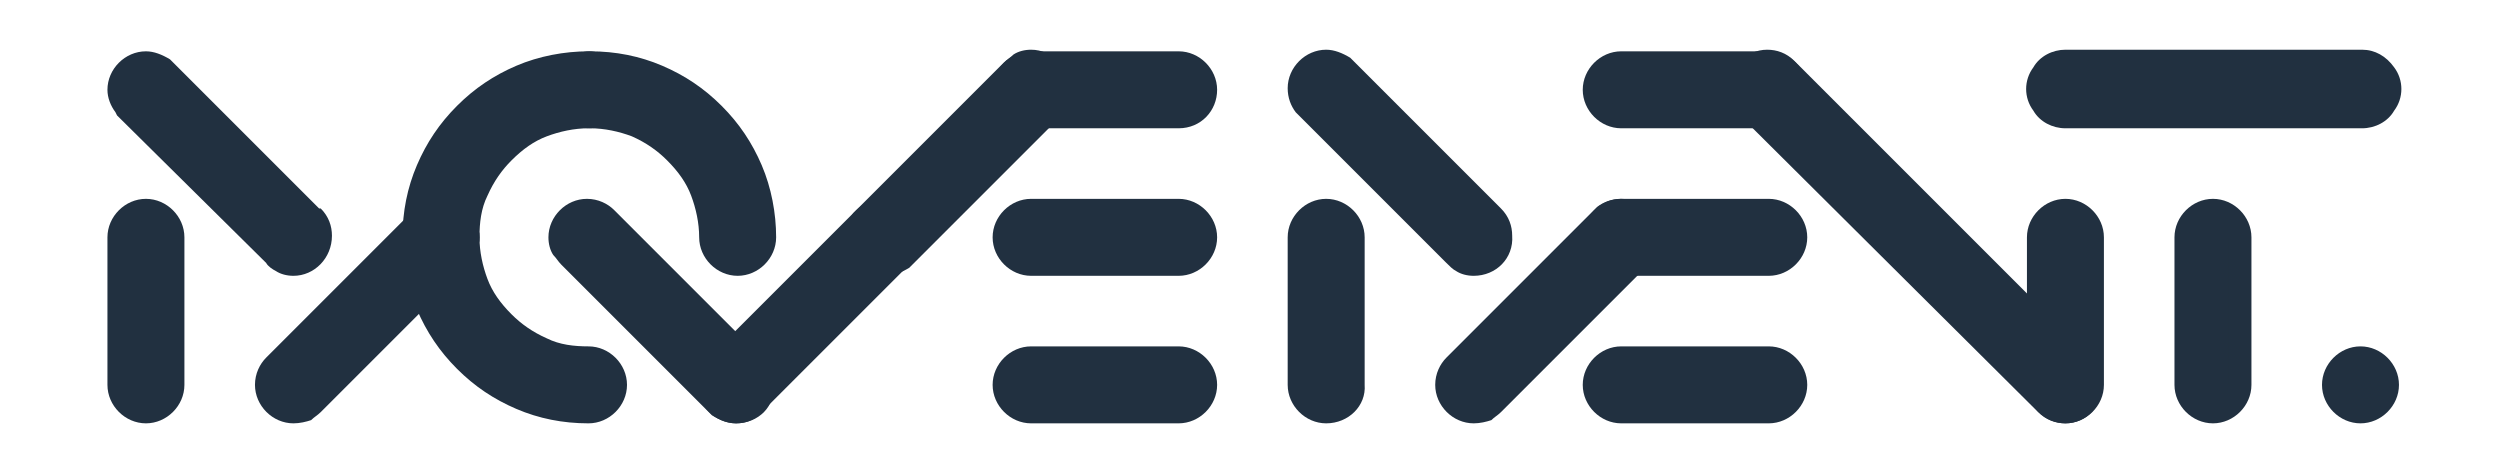
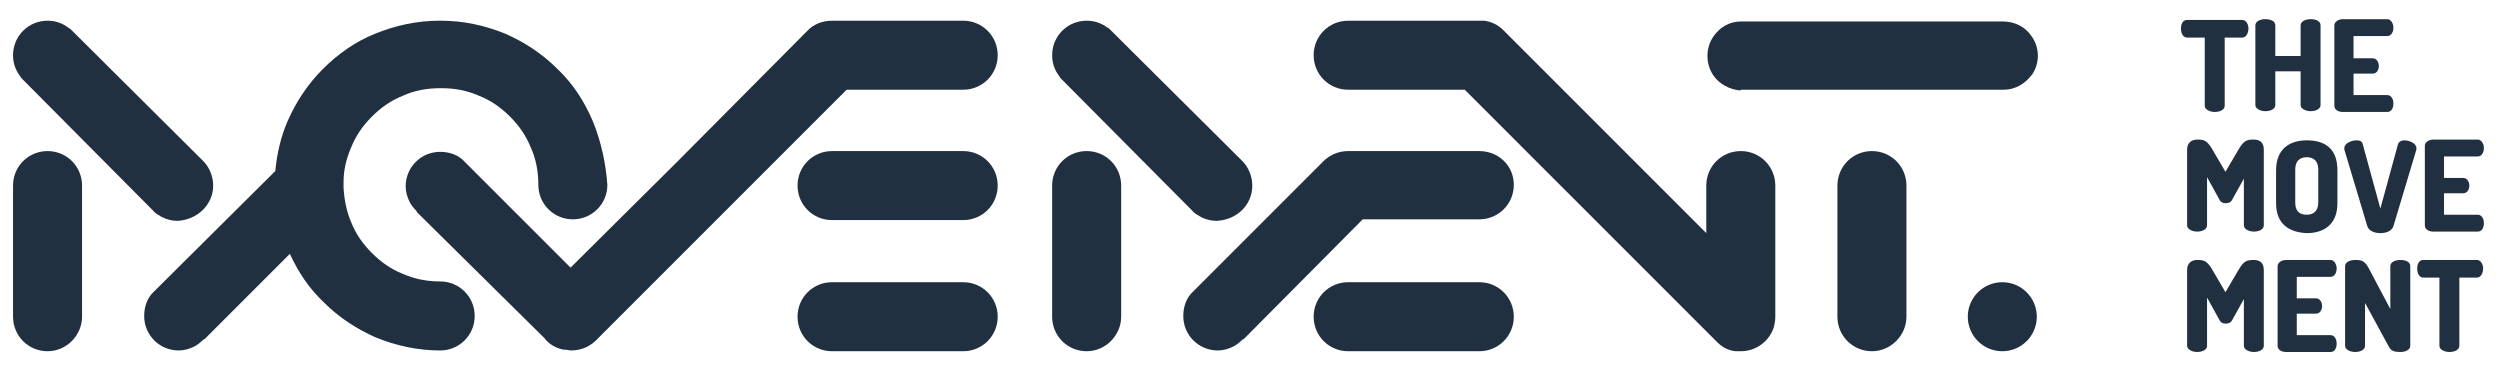
- <svg xmlns="http://www.w3.org/2000/svg" version="1.1" id="Layer_1" x="0px" y="0px" viewBox="0 0 155.9 28.4" style="enable-background:new 0 0 155.9 28.4;" xml:space="preserve">
+ <svg xmlns="http://www.w3.org/2000/svg" version="1.1" id="Layer_1" x="0px" y="0px" viewBox="0 0 326 48.2" style="enable-background:new 0 0 326 48.2;" xml:space="preserve">
  <style type="text/css">
	.st0{fill:#213040;}
</style>
-   <path class="st0" d="M101.1,8c-1.3,0-2.4-1.1-2.4-2.4s1.1-2.4,2.4-2.4h9.2c1.3,0,2.4,1.1,2.4,2.4S111.7,8,110.3,8H101.1z" />
-   <path class="st0" d="M101.1,6.6h9.2c0.6,0,1-0.5,1-1c0-0.6-0.5-1-1-1h-9.2c-0.6,0-1,0.5-1,1C100.1,6.1,100.6,6.6,101.1,6.6" />
-   <path class="st0" d="M101.1,17.2c-1.3,0-2.4-1.1-2.4-2.4s1.1-2.4,2.4-2.4h9.2c1.3,0,2.4,1.1,2.4,2.4s-1.1,2.4-2.4,2.4H101.1z" />
-   <path class="st0" d="M101.1,15.8h9.2c0.6,0,1-0.5,1-1c0-0.6-0.5-1-1-1h-9.2c-0.6,0-1,0.5-1,1C100.1,15.3,100.6,15.8,101.1,15.8" />
-   <path class="st0" d="M101.1,26.4c-1.3,0-2.4-1.1-2.4-2.4s1.1-2.4,2.4-2.4h9.2c1.3,0,2.4,1.1,2.4,2.4c0,1.3-1.1,2.4-2.4,2.4H101.1z" />
-   <path class="st0" d="M101.1,25h9.2c0.6,0,1-0.5,1-1c0-0.6-0.5-1-1-1h-9.2c-0.6,0-1,0.5-1,1C100.1,24.5,100.6,25,101.1,25" />
-   <path class="st0" d="M64.3,8c-1.3,0-2.4-1.1-2.4-2.4s1.1-2.4,2.4-2.4h9.2c1.3,0,2.4,1.1,2.4,2.4S74.9,8,73.5,8H64.3z" />
-   <path class="st0" d="M64.3,6.6h9.2c0.6,0,1-0.5,1-1c0-0.6-0.5-1-1-1h-9.2c-0.6,0-1,0.5-1,1C63.3,6.1,63.8,6.6,64.3,6.6" />
-   <path class="st0" d="M64.3,17.2c-1.3,0-2.4-1.1-2.4-2.4s1.1-2.4,2.4-2.4h9.2c1.3,0,2.4,1.1,2.4,2.4s-1.1,2.4-2.4,2.4H64.3z" />
-   <path class="st0" d="M64.3,15.8h9.2c0.6,0,1-0.5,1-1c0-0.6-0.5-1-1-1h-9.2c-0.6,0-1,0.5-1,1C63.3,15.3,63.8,15.8,64.3,15.8" />
-   <path class="st0" d="M64.3,26.4c-1.3,0-2.4-1.1-2.4-2.4s1.1-2.4,2.4-2.4h9.2c1.3,0,2.4,1.1,2.4,2.4c0,1.3-1.1,2.4-2.4,2.4H64.3z" />
-   <path class="st0" d="M64.3,25h9.2c0.6,0,1-0.5,1-1c0-0.6-0.5-1-1-1h-9.2c-0.6,0-1,0.5-1,1C63.3,24.5,63.8,25,64.3,25" />
-   <path class="st0" d="M9.1,26.4c-1.3,0-2.4-1.1-2.4-2.4v-9.2c0-1.3,1.1-2.4,2.4-2.4s2.4,1.1,2.4,2.4V24C11.5,25.3,10.4,26.4,9.1,26.4  " />
-   <path class="st0" d="M9.1,25c0.6,0,1-0.5,1-1v-9.2c0-0.6-0.5-1-1-1s-1,0.5-1,1V24C8.1,24.5,8.5,25,9.1,25" />
-   <path class="st0" d="M138,26.4c-1.3,0-2.4-1.1-2.4-2.4v-9.2c0-1.3,1.1-2.4,2.4-2.4s2.4,1.1,2.4,2.4V24  C140.4,25.3,139.3,26.4,138,26.4" />
-   <path class="st0" d="M138,13.7c-0.6,0-1,0.5-1,1V24c0,0.6,0.5,1,1,1s1-0.5,1-1v-9.2C139,14.2,138.5,13.7,138,13.7" />
-   <path class="st0" d="M128.8,26.4c-1.3,0-2.4-1.1-2.4-2.4v-9.2c0-1.3,1.1-2.4,2.4-2.4c1.3,0,2.4,1.1,2.4,2.4V24  C131.2,25.3,130.1,26.4,128.8,26.4" />
-   <path class="st0" d="M128.8,13.7c-0.6,0-1,0.5-1,1V24c0,0.6,0.5,1,1,1s1-0.5,1-1v-9.2C129.8,14.2,129.3,13.7,128.8,13.7" />
-   <path class="st0" d="M128.8,26.4c-0.6,0-1.2-0.2-1.7-0.7l0,0L108.6,7.3l-0.1-0.1c-0.4-0.5-0.7-1-0.7-1.7c0-1.3,1.1-2.4,2.4-2.4  c0.6,0,1.2,0.2,1.7,0.7l0,0l18.4,18.4c0.5,0.5,0.7,1.1,0.7,1.7C131.2,25.3,130.1,26.4,128.8,26.4" />
-   <path class="st0" d="M109.6,6.3L109.6,6.3L109.6,6.3L128,24.7h0c0.2,0.2,0.4,0.3,0.7,0.3c0.6,0,1-0.5,1-1c0-0.3-0.1-0.5-0.3-0.7  L111.1,4.8v0c-0.2-0.2-0.4-0.3-0.7-0.3c-0.6,0-1,0.5-1,1C109.3,5.8,109.4,6.1,109.6,6.3L109.6,6.3z" />
-   <path class="st0" d="M128.8,8L128.8,8c-0.8,0-1.6-0.4-2-1.1c-0.6-0.8-0.6-1.9,0-2.7c0.4-0.7,1.2-1.1,2-1.1l0.1,0h18.4  c0.8,0,1.5,0.4,2,1.1c0.6,0.8,0.6,1.9,0,2.7c-0.4,0.7-1.2,1.1-2,1.1l0,0H128.8L128.8,8z" />
-   <path class="st0" d="M128.8,6.6L128.8,6.6L128.8,6.6h18.4v0c0.3,0,0.7-0.2,0.9-0.5c0.2-0.3,0.2-0.8,0-1.1c-0.2-0.3-0.5-0.4-0.8-0.4  l-18.4,0c-0.3,0-0.6,0.2-0.9,0.5c-0.2,0.3-0.2,0.8,0,1.1C128.1,6.4,128.4,6.6,128.8,6.6z" />
-   <path class="st0" d="M18.3,17.2c-0.4,0-0.8-0.1-1.1-0.3c-0.2-0.1-0.5-0.3-0.6-0.5l-0.1-0.1L7.3,7.2L7.2,7C6.9,6.6,6.7,6.1,6.7,5.6  c0-1.3,1.1-2.4,2.4-2.4c0.5,0,1,0.2,1.5,0.5l0.1,0.1l9.2,9.2L20,13c0.5,0.5,0.7,1.1,0.7,1.7C20.7,16.1,19.6,17.2,18.3,17.2" />
-   <path class="st0" d="M17.5,15.4L17.5,15.4c0.2,0.2,0.5,0.4,0.8,0.4c0.6,0,1-0.5,1-1c0-0.3-0.2-0.6-0.4-0.8l0,0L9.7,4.8  C9.6,4.6,9.3,4.5,9.1,4.5c-0.6,0-1,0.5-1,1c0,0.2,0.1,0.4,0.2,0.6L17.5,15.4z" />
-   <path class="st0" d="M82.7,26.4c-1.3,0-2.4-1.1-2.4-2.4v-9.2c0-1.3,1.1-2.4,2.4-2.4c1.3,0,2.4,1.1,2.4,2.4V24  C85.2,25.3,84.1,26.4,82.7,26.4" />
-   <path class="st0" d="M82.7,25c0.6,0,1-0.5,1-1v-9.2c0-0.6-0.5-1-1-1s-1,0.5-1,1V24C81.7,24.5,82.2,25,82.7,25" />
-   <path class="st0" d="M91.9,17.2c-0.4,0-0.8-0.1-1.1-0.3c-0.2-0.1-0.4-0.3-0.6-0.5l-0.1-0.1l-9.2-9.2L80.8,7  c-0.3-0.4-0.5-0.9-0.5-1.5c0-1.3,1.1-2.4,2.4-2.4c0.5,0,1,0.2,1.5,0.5l0.1,0.1l9.2,9.2l0.1,0.1c0.5,0.5,0.7,1.1,0.7,1.7  C94.4,16.1,93.3,17.2,91.9,17.2" />
-   <path class="st0" d="M91.1,15.4L91.1,15.4c0.2,0.2,0.5,0.4,0.8,0.4c0.6,0,1-0.5,1-1c0-0.3-0.2-0.6-0.4-0.8l0,0l-9.2-9.2  c-0.2-0.1-0.4-0.2-0.6-0.2c-0.6,0-1,0.5-1,1c0,0.2,0.1,0.4,0.2,0.6L91.1,15.4z" />
-   <path class="st0" d="M18.3,26.4c-1.3,0-2.4-1.1-2.4-2.4c0-0.7,0.3-1.3,0.7-1.7l0.1-0.1l9.2-9.2l0.1-0.1c0.4-0.3,0.9-0.5,1.5-0.5  c1.3,0,2.4,1.1,2.4,2.4c0,0.5-0.2,1-0.5,1.5l-0.1,0.1l-9.2,9.2L20,25.7c-0.2,0.2-0.4,0.3-0.6,0.5C19.1,26.3,18.7,26.4,18.3,26.4" />
-   <path class="st0" d="M27.5,13.7c-0.2,0-0.4,0.1-0.6,0.2l-9.2,9.2l0,0c-0.2,0.2-0.4,0.5-0.4,0.8c0,0.6,0.5,1,1,1  c0.3,0,0.6-0.2,0.8-0.4l0,0l9.2-9.2c0.1-0.2,0.2-0.4,0.2-0.6C28.5,14.2,28.1,13.7,27.5,13.7" />
-   <path class="st0" d="M91.9,26.4c-1.3,0-2.4-1.1-2.4-2.4c0-0.7,0.3-1.3,0.7-1.7l0.1-0.1l9.2-9.2l0.1-0.1c0.4-0.3,0.9-0.5,1.5-0.5  c1.3,0,2.4,1.1,2.4,2.4c0,0.5-0.2,1-0.5,1.5l-0.1,0.1l-9.2,9.2l-0.1,0.1c-0.2,0.2-0.4,0.3-0.6,0.5C92.7,26.3,92.3,26.4,91.9,26.4" />
-   <path class="st0" d="M101.1,13.7c-0.2,0-0.4,0.1-0.6,0.2l-9.2,9.2l0,0c-0.2,0.2-0.4,0.5-0.4,0.8c0,0.6,0.5,1,1,1  c0.3,0,0.6-0.2,0.8-0.4l0,0l9.2-9.2c0.1-0.2,0.2-0.4,0.2-0.6C102.2,14.2,101.7,13.7,101.1,13.7" />
-   <path class="st0" d="M45.9,26.4c-0.5,0-1-0.2-1.5-0.5l-0.1-0.1l-9.2-9.2L35,16.5c-0.2-0.2-0.3-0.4-0.5-0.6c-0.2-0.3-0.3-0.7-0.3-1.1  c0-1.3,1.1-2.4,2.4-2.4c0.7,0,1.3,0.3,1.7,0.7l0.1,0.1l9.2,9.2l0.1,0.1c0.3,0.4,0.5,0.9,0.5,1.5C48.4,25.3,47.3,26.4,45.9,26.4" />
-   <path class="st0" d="M47,24c0-0.2-0.1-0.4-0.2-0.6l-9.2-9.2l0,0c-0.2-0.2-0.5-0.4-0.8-0.4c-0.6,0-1,0.5-1,1c0,0.3,0.2,0.6,0.4,0.8  l0,0l9.2,9.2c0.2,0.1,0.4,0.2,0.6,0.2C46.5,25,47,24.5,47,24" />
-   <path class="st0" d="M45.9,26.4c-1.3,0-2.4-1.1-2.4-2.4c0-0.5,0.2-1,0.5-1.5l0.1-0.1l9.2-9.2l0.1-0.1c0.2-0.2,0.4-0.3,0.6-0.5  c0.3-0.2,0.7-0.3,1.1-0.3c1.3,0,2.4,1.1,2.4,2.4c0,0.7-0.3,1.3-0.7,1.7l-0.1,0.1l-9.2,9.2l-0.1,0.1C47,26.2,46.5,26.4,45.9,26.4" />
-   <path class="st0" d="M45.9,25c0.2,0,0.4-0.1,0.6-0.2l9.2-9.2l0,0c0.2-0.2,0.4-0.5,0.4-0.8c0-0.6-0.5-1-1-1c-0.3,0-0.6,0.2-0.8,0.4  l0,0l-9.2,9.2c-0.1,0.2-0.2,0.4-0.2,0.6C44.9,24.5,45.4,25,45.9,25" />
-   <path class="st0" d="M55.1,17.2c-1.3,0-2.4-1.1-2.4-2.4c0-0.5,0.2-1,0.5-1.5l0.1-0.1l9.2-9.2l0.1-0.1c0.2-0.2,0.4-0.3,0.6-0.5  c0.3-0.2,0.7-0.3,1.1-0.3c1.3,0,2.4,1.1,2.4,2.4c0,0.7-0.3,1.3-0.7,1.7L66,7.4l-9.2,9.2l-0.1,0.1C56.2,17,55.7,17.2,55.1,17.2" />
-   <path class="st0" d="M55.1,15.8c0.2,0,0.4-0.1,0.6-0.2L65,6.4l0,0c0.2-0.2,0.4-0.5,0.4-0.8c0-0.6-0.5-1-1-1c-0.3,0-0.6,0.2-0.8,0.4  l0,0l-9.2,9.2c-0.1,0.2-0.2,0.4-0.2,0.6C54.1,15.3,54.6,15.8,55.1,15.8" />
-   <path class="st0" d="M46,17.2c-1.3,0-2.4-1.1-2.4-2.4c0-0.9-0.2-1.8-0.5-2.6c-0.3-0.8-0.8-1.5-1.5-2.2c-0.6-0.6-1.3-1.1-2.2-1.5  C38.6,8.2,37.7,8,36.8,8c-1.3,0-2.4-1.1-2.4-2.4s1.1-2.4,2.4-2.4c1.6,0,3.1,0.3,4.5,0.9c1.4,0.6,2.6,1.4,3.7,2.5  c1.1,1.1,1.9,2.3,2.5,3.7c0.6,1.4,0.9,3,0.9,4.5C48.4,16.1,47.3,17.2,46,17.2" />
-   <path class="st0" d="M36.8,4.5c-0.6,0-1,0.5-1,1c0,0.6,0.5,1,1,1c4.5,0,8.2,3.7,8.2,8.2c0,0.6,0.5,1,1,1s1-0.5,1-1  C47,9.1,42.4,4.5,36.8,4.5" />
-   <path class="st0" d="M36.7,26.4c-1.6,0-3.1-0.3-4.5-0.9c-1.4-0.6-2.6-1.4-3.7-2.5c-1.1-1.1-1.9-2.3-2.5-3.7c-0.6-1.4-0.9-3-0.9-4.5  c0-1.3,1.1-2.4,2.4-2.4s2.4,1.1,2.4,2.4c0,0.9,0.2,1.8,0.5,2.6c0.3,0.8,0.8,1.5,1.5,2.2c0.6,0.6,1.3,1.1,2.2,1.5  c0.8,0.4,1.7,0.5,2.6,0.5c1.3,0,2.4,1.1,2.4,2.4C39.1,25.3,38,26.4,36.7,26.4" />
-   <path class="st0" d="M36.7,23c-4.5,0-8.2-3.7-8.2-8.2c0-0.6-0.5-1-1-1s-1,0.5-1,1c0,5.6,4.6,10.2,10.2,10.2c0.6,0,1-0.5,1-1  S37.3,23,36.7,23" />
-   <path class="st0" d="M27.5,17.2c-1.3,0-2.4-1.1-2.4-2.4c0-1.6,0.3-3.1,0.9-4.5c0.6-1.4,1.4-2.6,2.5-3.7c1.1-1.1,2.3-1.9,3.7-2.5  c1.4-0.6,3-0.9,4.5-0.9c1.3,0,2.4,1.1,2.4,2.4C39.1,6.9,38,8,36.7,8c-0.9,0-1.8,0.2-2.6,0.5c-0.8,0.3-1.5,0.8-2.2,1.5  c-0.6,0.6-1.1,1.3-1.5,2.2c-0.4,0.8-0.5,1.7-0.5,2.6C29.9,16.1,28.8,17.2,27.5,17.2" />
-   <path class="st0" d="M147.2,26.4c-1.3,0-2.4-1.1-2.4-2.4s1.1-2.4,2.4-2.4s2.4,1.1,2.4,2.4C149.6,25.3,148.5,26.4,147.2,26.4" />
-   <path class="st0" d="M147.2,23c0.6,0,1,0.5,1,1c0,0.6-0.5,1-1,1c-0.6,0-1-0.5-1-1C146.1,23.4,146.6,23,147.2,23" />
+   <g>
+     <path class="st0" d="M108.5,28.7c-2.5,0-4.5-2-4.5-4.5s2-4.5,4.5-4.5h17.1c2.5,0,4.5,2,4.5,4.5s-2,4.5-4.5,4.5H108.5z" />
+     <path class="st0" d="M125.6,45.8c2.5,0,4.5-2,4.5-4.5s-2-4.5-4.5-4.5h-17.1c-2.5,0-4.5,2-4.5,4.5s2,4.5,4.5,4.5H125.6z" />
+     <path class="st0" d="M10.7,41.3V24.2c0-2.5-2-4.5-4.5-4.5c-2.5,0-4.5,2-4.5,4.5v17.1c0,2.5,2,4.5,4.5,4.5   C8.7,45.8,10.7,43.7,10.7,41.3z" />
+     <path class="st0" d="M27.8,24.2c0-1.2-0.5-2.4-1.3-3.2c0,0-0.1-0.1-0.1-0.1L9.2,3.8C9.1,3.7,9,3.7,8.9,3.6C8.1,3,7.2,2.7,6.2,2.7   c-2.5,0-4.5,2-4.5,4.5c0,1,0.3,1.9,0.9,2.7c0.1,0.1,0.1,0.2,0.2,0.3l17,17.1c0,0,0.1,0.1,0.1,0.1c0.3,0.4,0.7,0.6,1.2,0.9   c0.6,0.3,1.3,0.5,2,0.5C25.7,28.7,27.8,26.7,27.8,24.2z" />
+     <path class="st0" d="M125.6,2.7h-17.1c-1.3,0-2.5,0.5-3.3,1.4c0,0-0.1,0.1-0.1,0.1L88.3,21.1c0,0-0.1,0.1-0.1,0.1L74.4,34.9   L60.7,21.2c0,0-0.1-0.1-0.1-0.1c-0.8-0.9-2-1.3-3.2-1.3c-2.5,0-4.5,2-4.5,4.5c0,0.7,0.2,1.4,0.5,2c0.2,0.4,0.5,0.8,0.9,1.2   c0,0.1,0.1,0.1,0.1,0.2L71,44.1c0.6,0.8,1.5,1.3,2.5,1.5c0,0,0,0,0.1,0c0,0,0,0,0,0c0,0,0.1,0,0.1,0c0,0,0,0,0,0   c0.3,0,0.5,0.1,0.8,0.1c1.4,0,2.6-0.6,3.5-1.6l16.6-16.6c0,0,0.1-0.1,0.1-0.1c0.1-0.1,0.3-0.3,0.4-0.4l15.3-15.3h15.2   c2.5,0,4.5-2,4.5-4.5C130.1,4.7,128.1,2.7,125.6,2.7z" />
+     <path class="st0" d="M77.3,15.8c-1.1-2.6-2.6-4.9-4.6-6.8c-2-2-4.3-3.5-6.8-4.6c-2.7-1.1-5.5-1.7-8.4-1.7c0,0,0,0-0.1,0   c0,0,0,0-0.1,0c-2.9,0-5.7,0.6-8.4,1.7C46.4,5.4,44.1,7,42.1,9c-2,2-3.5,4.3-4.6,6.8c-0.9,2.1-1.4,4.3-1.6,6.5L20.2,37.9   c0,0-0.1,0.1-0.1,0.1c-0.9,0.8-1.3,2-1.3,3.2c0,2.5,2,4.5,4.5,4.5c0.7,0,1.4-0.2,2-0.5c0.4-0.2,0.8-0.5,1.2-0.9   c0.1,0,0.1-0.1,0.2-0.1l11.1-11.1c1.1,2.4,2.5,4.5,4.4,6.3c2,2,4.3,3.5,6.8,4.6c2.7,1.1,5.5,1.7,8.4,1.7c2.5,0,4.5-2,4.5-4.5   c0-2.5-2-4.5-4.5-4.5c-1.7,0-3.3-0.3-4.9-1c-1.5-0.6-2.8-1.5-4-2.7c-1.2-1.2-2.1-2.5-2.7-4c-0.6-1.4-0.9-2.9-1-4.5   c0-0.1,0-0.3,0-0.4c0-0.1,0-0.3,0-0.4c0-1.6,0.4-3.1,1-4.5c0.6-1.5,1.5-2.8,2.7-4c1.2-1.2,2.5-2.1,4-2.7c1.5-0.7,3.2-1,4.9-1   c0,0,0,0,0.1,0c0,0,0,0,0.1,0c1.7,0,3.3,0.3,4.9,1c1.5,0.6,2.8,1.5,4,2.7c1.2,1.2,2.1,2.5,2.7,4c0.7,1.5,1,3.2,1,4.9   c0,2.5,2,4.5,4.5,4.5c2.5,0,4.5-2,4.5-4.5C79,21.3,78.4,18.5,77.3,15.8z" />
+     <path class="st0" d="M175.8,45.8c-2.5,0-4.5-2-4.5-4.5c0-2.5,2-4.5,4.5-4.5h17.1c2.5,0,4.5,2,4.5,4.5c0,2.5-2,4.5-4.5,4.5H175.8z" />
+     <path class="st0" d="M248.6,41.3V24.2c0-2.5-2-4.5-4.5-4.5s-4.5,2-4.5,4.5v17.1c0,2.5,2,4.5,4.5,4.5S248.6,43.7,248.6,41.3z" />
+     <path class="st0" d="M231.5,41.3C231.5,41.3,231.5,41.2,231.5,41.3l0-17.1c0-2.5-2-4.5-4.5-4.5s-4.5,2-4.5,4.5v6.2L196.1,4   c0,0,0,0-0.1-0.1c-0.7-0.7-1.6-1.1-2.5-1.2c0,0,0,0,0,0c0,0-0.1,0-0.1,0c0,0,0,0,0,0c0,0,0,0-0.1,0c0,0,0,0-0.1,0c0,0,0,0,0,0   c-0.1,0-0.2,0-0.3,0h-17.1c-2.5,0-4.5,2-4.5,4.5c0,2.5,2,4.5,4.5,4.5H191l32.8,32.8c0,0,0,0,0.1,0.1c0.7,0.7,1.5,1.1,2.4,1.2   c0,0,0,0,0,0c0,0,0.1,0,0.1,0c0,0,0,0,0,0c0,0,0,0,0.1,0c0,0,0,0,0.1,0c0,0,0,0,0,0c0,0,0,0,0.1,0c0,0,0,0,0,0c0.1,0,0.2,0,0.3,0   c2,0,3.7-1.3,4.3-3.1C231.4,42.3,231.5,41.8,231.5,41.3z" />
+     <path class="st0" d="M227.1,11.7h34.1c0,0,0.1,0,0.1,0c1.5,0,2.8-0.8,3.7-2c1-1.5,1-3.5-0.1-5c-0.8-1.2-2.2-1.9-3.7-1.9   c0,0-34.1,0-34.1,0c0,0-0.1,0-0.1,0c-1.5,0-2.8,0.8-3.6,2c-1,1.5-1,3.5,0,5c0.8,1.2,2.2,1.9,3.6,2C226.9,11.7,227,11.7,227.1,11.7   C227,11.7,227,11.7,227.1,11.7z" />
+     <path class="st0" d="M146.2,41.3V24.2c0-2.5-2-4.5-4.5-4.5c-2.5,0-4.5,2-4.5,4.5v17.1c0,2.5,2,4.5,4.5,4.5   C144.2,45.8,146.2,43.7,146.2,41.3z" />
+     <path class="st0" d="M163.3,24.2c0-1.2-0.5-2.4-1.3-3.2c0,0-0.1-0.1-0.1-0.1L144.7,3.8c-0.1-0.1-0.2-0.2-0.3-0.2   c-0.8-0.6-1.7-0.9-2.7-0.9c-2.5,0-4.5,2-4.5,4.5c0,1,0.3,1.9,0.9,2.7c0.1,0.1,0.1,0.2,0.2,0.3l17,17.1c0,0,0.1,0.1,0.1,0.1   c0.3,0.4,0.7,0.6,1.2,0.9c0.6,0.3,1.3,0.5,2,0.5C161.3,28.7,163.3,26.7,163.3,24.2z" />
+     <path class="st0" d="M192.9,19.7h-17.1c-1.4,0-2.6,0.6-3.5,1.6l-16.6,16.6c0,0-0.1,0.1-0.1,0.1c-0.9,0.8-1.3,2-1.3,3.2   c0,2.5,2,4.5,4.5,4.5c0.7,0,1.4-0.2,2-0.5c0.4-0.2,0.8-0.5,1.2-0.9c0.1,0,0.1-0.1,0.2-0.1l15.5-15.6h15.2c2.5,0,4.5-2,4.5-4.5   S195.4,19.7,192.9,19.7z" />
+     <circle class="st0" cx="261.1" cy="41.3" r="4.5" />
+   </g>
+   <path class="st0" d="M292.4,2.6c0.5,0,0.8,0.6,0.8,1.1c0,0.6-0.3,1.2-0.8,1.2h-2.3v8.9c0,0.5-0.6,0.8-1.3,0.8  c-0.6,0-1.3-0.3-1.3-0.8V4.9h-2.3c-0.5,0-0.8-0.5-0.8-1.2c0-0.5,0.2-1.1,0.8-1.1H292.4z" />
+   <path class="st0" d="M300,9.3h-3.3v4.4c0,0.5-0.6,0.8-1.3,0.8c-0.6,0-1.3-0.3-1.3-0.8V3.3c0-0.5,0.6-0.8,1.3-0.8  c0.6,0,1.3,0.2,1.3,0.8v4h3.3v-4c0-0.5,0.6-0.8,1.3-0.8c0.6,0,1.3,0.2,1.3,0.8v10.4c0,0.5-0.6,0.8-1.3,0.8c-0.6,0-1.3-0.3-1.3-0.8  V9.3z" />
+   <path class="st0" d="M306.9,7.6h2.5c0.5,0,0.8,0.5,0.8,1c0,0.4-0.2,1-0.8,1h-2.5v2.8h4.4c0.5,0,0.8,0.5,0.8,1.1  c0,0.5-0.2,1.1-0.8,1.1h-5.8c-0.6,0-1.1-0.3-1.1-0.8V3.3c0-0.5,0.6-0.8,1.1-0.8h5.8c0.5,0,0.8,0.6,0.8,1.1c0,0.6-0.3,1.1-0.8,1.1  h-4.4V7.6z" />
+   <path class="st0" d="M291.1,26c-0.2,0.4-0.5,0.5-0.9,0.5c-0.3,0-0.6-0.1-0.8-0.5l-1.6-2.9v6.3c0,0.5-0.6,0.8-1.3,0.8  c-0.6,0-1.3-0.3-1.3-0.8v-9.9c0-0.9,0.6-1.3,1.3-1.3c0.9,0,1.3,0.1,2,1.3l1.7,2.9l1.7-2.9c0.7-1.2,1.1-1.3,2-1.3  c0.7,0,1.3,0.3,1.3,1.3v9.9c0,0.5-0.6,0.8-1.3,0.8c-0.6,0-1.3-0.3-1.3-0.8v-6.1L291.1,26z" />
+   <path class="st0" d="M296.8,26.5v-4.3c0-2.8,1.8-3.9,4-3.9c2.3,0,4,1,4,3.9v4.3c0,2.8-1.8,3.9-4,3.9  C298.6,30.3,296.8,29.3,296.8,26.5z M302.3,22.1c0-1.1-0.6-1.6-1.5-1.6c-0.9,0-1.5,0.5-1.5,1.6v4.3c0,1.1,0.5,1.6,1.5,1.6  c0.9,0,1.5-0.5,1.5-1.6V22.1z" />
+   <path class="st0" d="M305.7,19.5c0-0.1,0-0.1,0-0.2c0-0.6,0.9-1,1.6-1c0.4,0,0.7,0.1,0.8,0.5l2.3,8.4l2.3-8.4  c0.1-0.3,0.4-0.5,0.8-0.5c0.7,0,1.6,0.4,1.6,1c0,0,0,0.1,0,0.2l-3,10c-0.2,0.6-0.9,0.9-1.7,0.9c-0.8,0-1.5-0.3-1.7-0.9L305.7,19.5z" />
+   <path class="st0" d="M318.7,23.2h2.5c0.5,0,0.8,0.5,0.8,1c0,0.4-0.2,1-0.8,1h-2.5V28h4.4c0.5,0,0.8,0.5,0.8,1.1  c0,0.5-0.2,1.1-0.8,1.1h-5.8c-0.6,0-1.1-0.3-1.1-0.8V19c0-0.5,0.6-0.8,1.1-0.8h5.8c0.5,0,0.8,0.6,0.8,1.1c0,0.6-0.3,1.1-0.8,1.1  h-4.4V23.2z" />
+   <path class="st0" d="M291.1,41.7c-0.2,0.4-0.5,0.5-0.9,0.5c-0.3,0-0.6-0.1-0.8-0.5l-1.6-2.9v6.3c0,0.5-0.6,0.8-1.3,0.8  c-0.6,0-1.3-0.3-1.3-0.8v-9.9c0-0.9,0.6-1.3,1.3-1.3c0.9,0,1.3,0.1,2,1.3l1.7,2.9l1.7-2.9c0.7-1.2,1.1-1.3,2-1.3  c0.7,0,1.3,0.3,1.3,1.3v9.9c0,0.5-0.6,0.8-1.3,0.8c-0.6,0-1.3-0.3-1.3-0.8V39L291.1,41.7z" />
+   <path class="st0" d="M299.5,38.9h2.5c0.5,0,0.8,0.5,0.8,1c0,0.4-0.2,1-0.8,1h-2.5v2.8h4.4c0.5,0,0.8,0.5,0.8,1.1  c0,0.5-0.2,1.1-0.8,1.1h-5.8c-0.6,0-1.1-0.3-1.1-0.8V34.7c0-0.5,0.6-0.8,1.1-0.8h5.8c0.5,0,0.8,0.6,0.8,1.1c0,0.6-0.3,1.1-0.8,1.1  h-4.4V38.9z" />
+   <path class="st0" d="M311.5,45.2l-3.1-5.7v5.6c0,0.5-0.6,0.8-1.3,0.8c-0.6,0-1.3-0.3-1.3-0.8V34.7c0-0.5,0.6-0.8,1.3-0.8  c0.9,0,1.3,0.1,1.9,1.3l2.7,5.1v-5.6c0-0.5,0.6-0.8,1.3-0.8c0.6,0,1.3,0.2,1.3,0.8v10.4c0,0.5-0.6,0.8-1.3,0.8  C312.3,45.9,311.8,45.8,311.5,45.2z" />
+   <path class="st0" d="M323,33.9c0.5,0,0.8,0.6,0.8,1.1c0,0.6-0.3,1.2-0.8,1.2h-2.3v8.9c0,0.5-0.6,0.8-1.3,0.8c-0.6,0-1.3-0.3-1.3-0.8  v-8.9H316c-0.5,0-0.8-0.5-0.8-1.2c0-0.5,0.2-1.1,0.8-1.1H323z" />
</svg>
